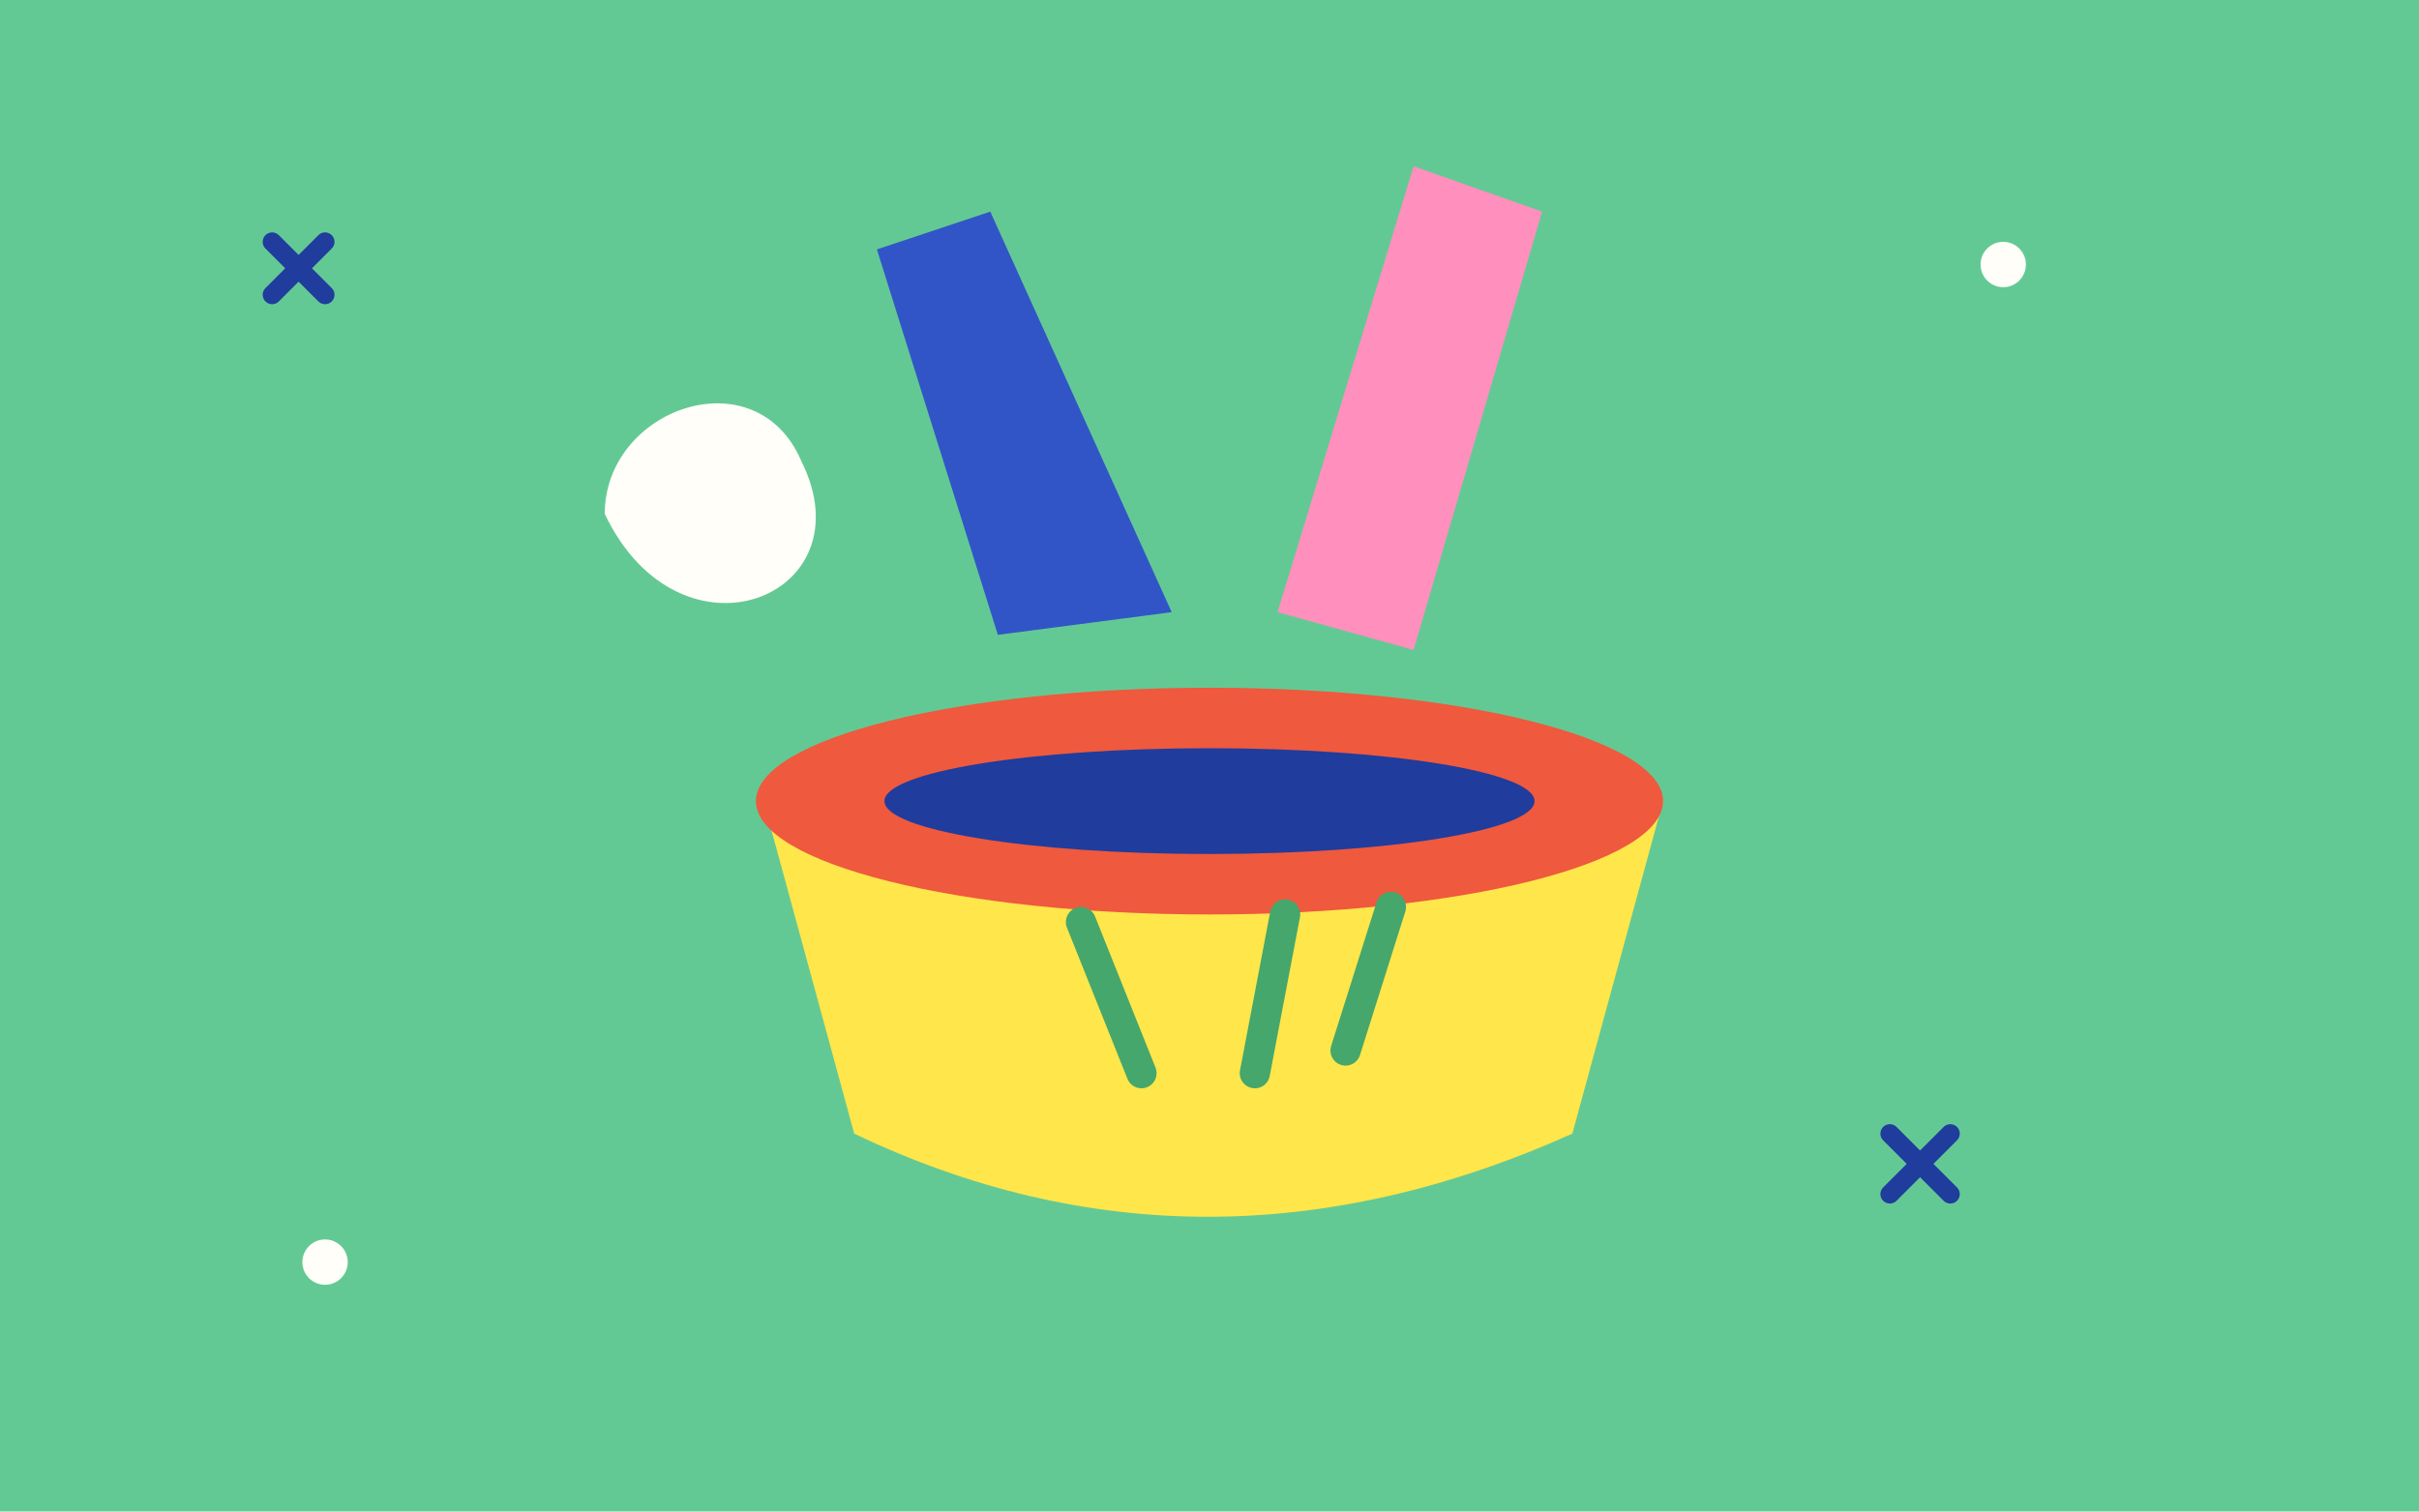
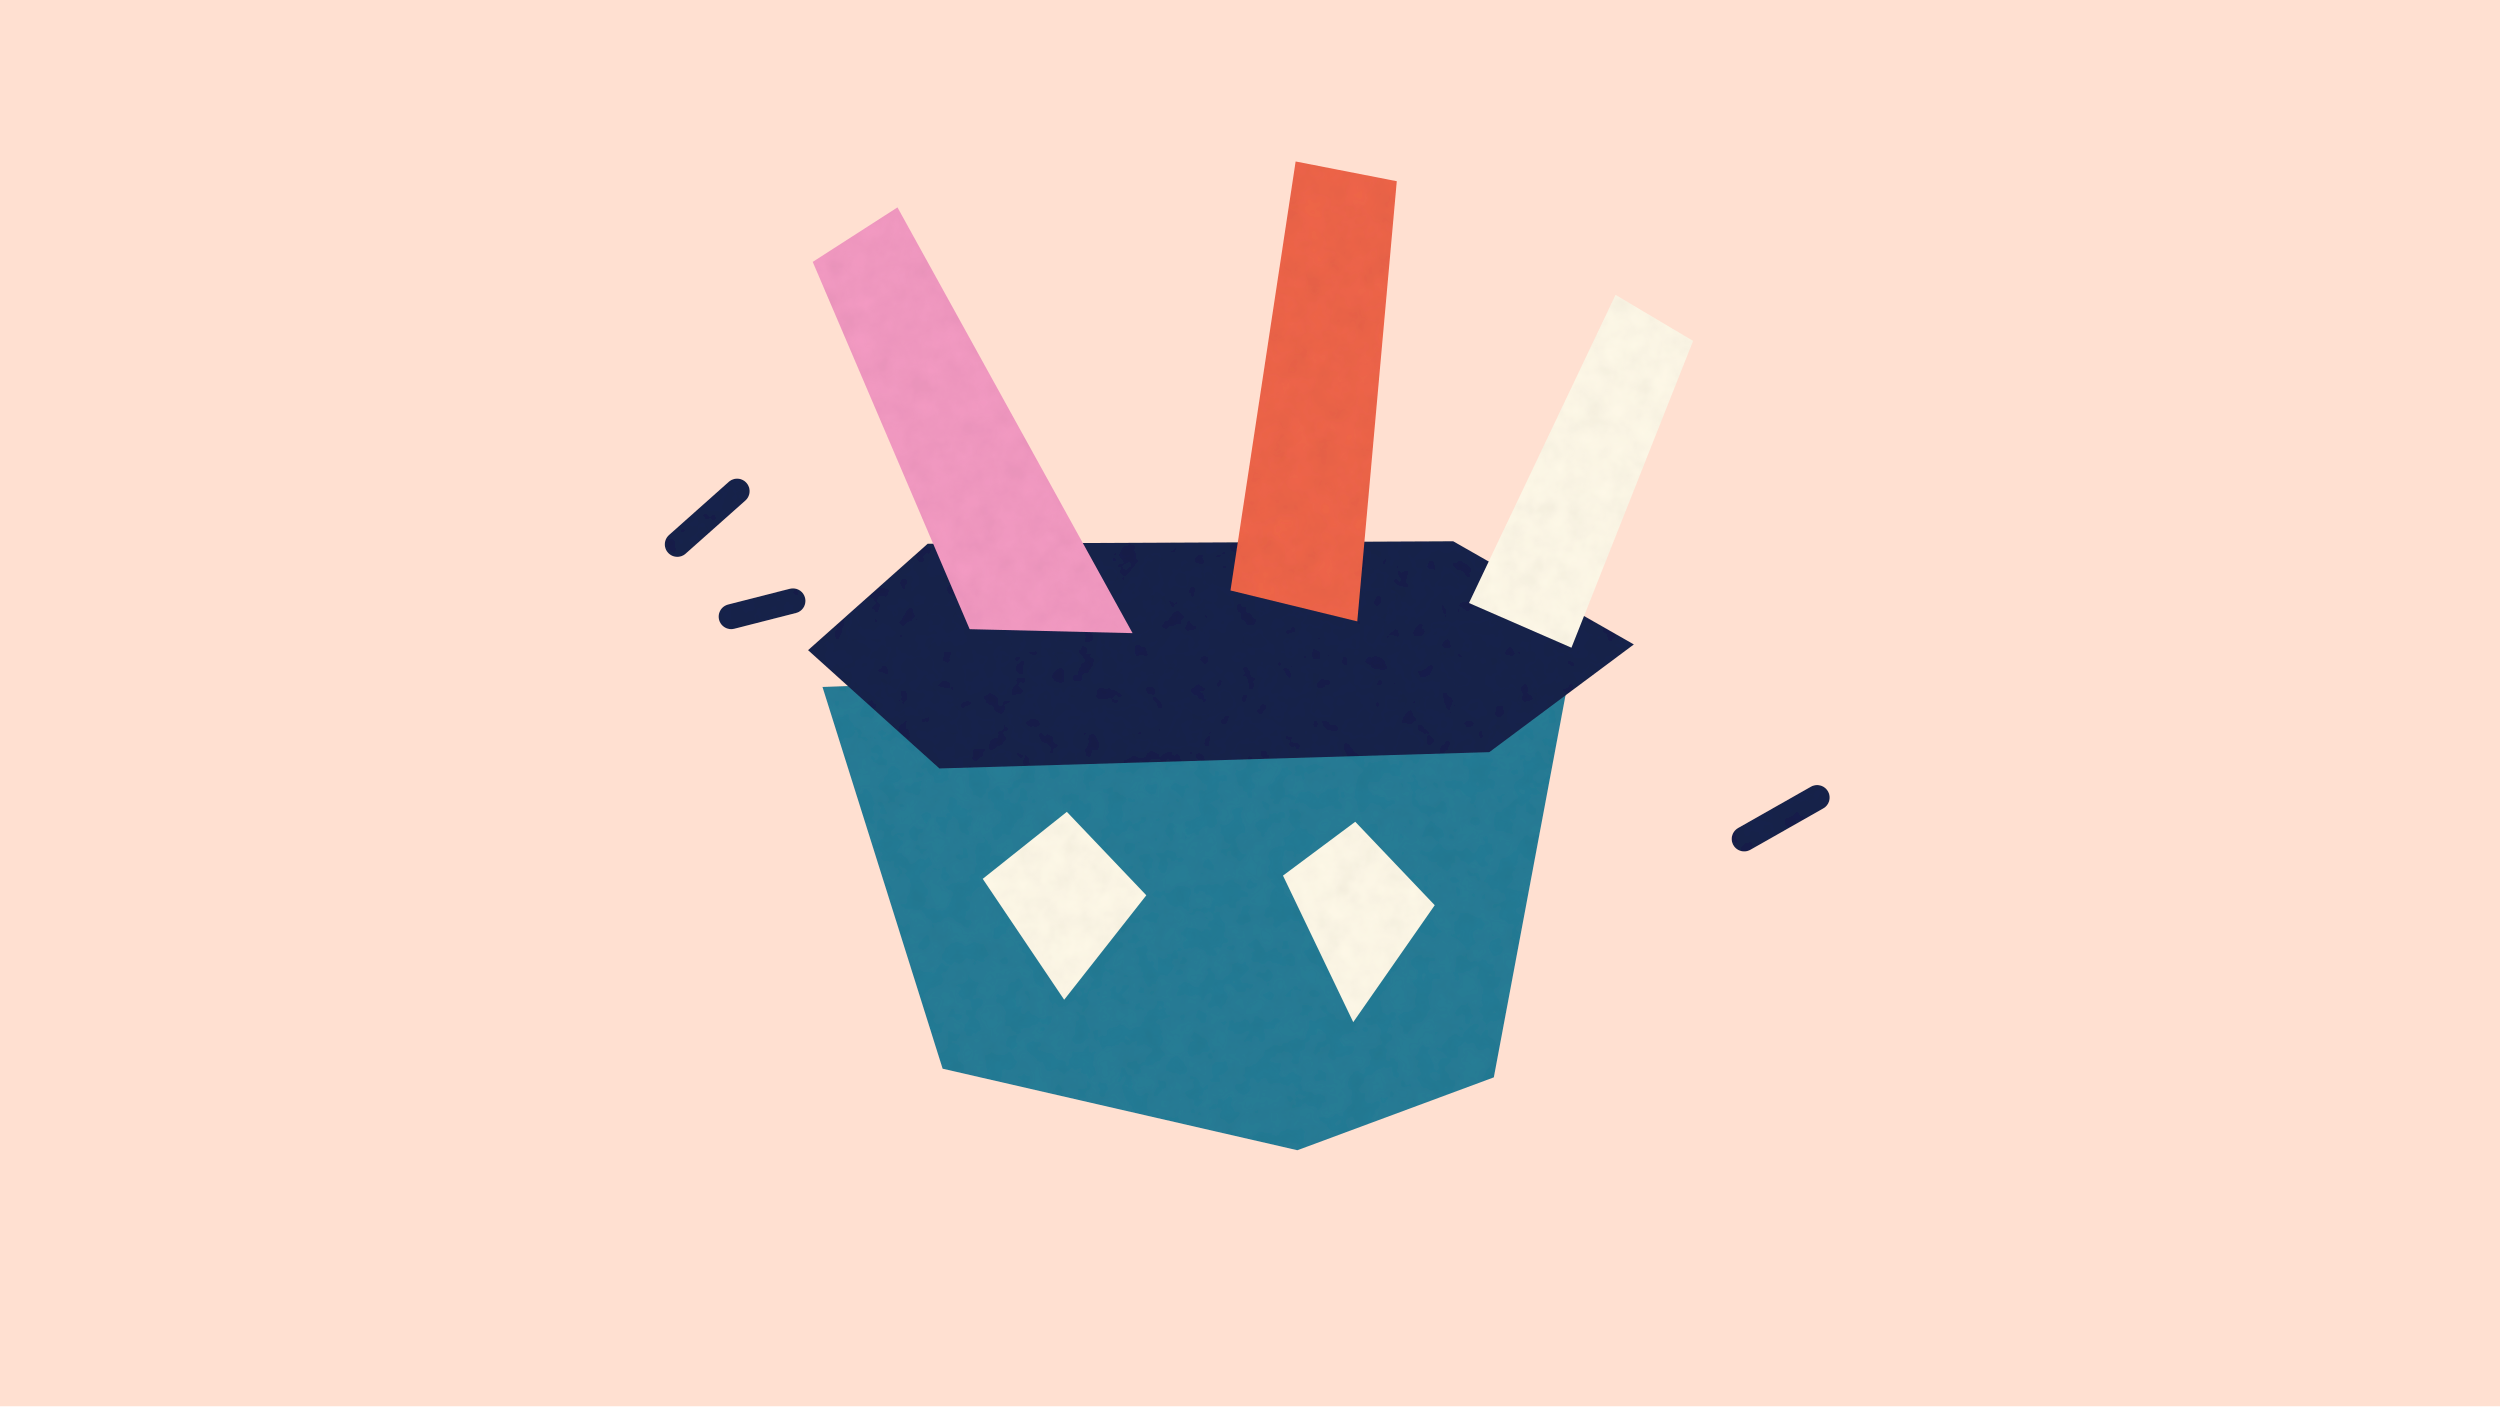
- <svg xmlns="http://www.w3.org/2000/svg" viewBox="0 0 320 200" fill="none">
-   <path fill="#63c994" d="M0 0h320v200H0z" />
-   <g transform="translate(20 0)">
-     <path d="M81 106h119l-12 44q-49 22-95 0Z" fill="#ffe64b" />
-     <ellipse cx="140" cy="106" rx="60" ry="15" fill="#ef593d" />
-     <ellipse cx="140" cy="106" rx="43" ry="7" fill="#203c9d" />
-     <path d="m112 84-16-51 15-5 24 53" fill="#3155c7" />
-     <path d="m149 81 18-59 17 6-17 58" fill="#ff8fbd" />
-     <path d="m123 122 8 20m19-21-4 21m18-22-6 19" stroke="#45a76b" stroke-width="4" stroke-linecap="round" />
-     <path d="M60 68c0-14 20-21 26-7 9 18-16 28-26 7" fill="#fffef8" />
-   </g>
-   <g stroke="#203c9d" stroke-width="2.5" stroke-linecap="round">
-     <path d="m36 39 7-7m-7 0 7 7m207 119 8-8m-8 0 8 8" />
-   </g>
-   <g fill="#fffef8">
-     <circle cx="265" cy="35" r="3" />
-     <circle cx="43" cy="167" r="3" />
+ <svg xmlns="http://www.w3.org/2000/svg" viewBox="0 0 320 180" fill="none">
+   <defs>
+     <filter id="paper" x="-10%" y="-10%" width="120%" height="120%">
+       <feTurbulence type="fractalNoise" baseFrequency=".55" numOctaves="3" stitchTiles="stitch" result="noise" />
+       <feColorMatrix in="noise" type="saturate" values="0" />
+       <feComponentTransfer>
+         <feFuncA type="linear" slope=".18" />
+       </feComponentTransfer>
+       <feComposite in2="SourceGraphic" operator="in" result="texture" />
+       <feBlend in="SourceGraphic" in2="texture" mode="multiply" />
+     </filter>
+   </defs>
+   <path fill="#ffe0d1" d="M0 0h320v180H0z" />
+   <g transform="translate(62 5) scale(1.6) rotate(-3 62 50)" filter="url(#paper)">
+     <path d="m27 50 60 1-8 33-16 5-28-8Z" fill="#277d96" />
+     <path d="m26 47 10-8 42 2 14 9-12 8-44-1Z" fill="#18234b" />
+     <path d="m39 46-11-30 7-4 17 35Z" fill="#f39ac2" />
+     <path d="m60 44 7-34 8 2-5 35Z" fill="#ef6549" />
+     <path d="m79 46 13-24 6 4-11 24Z" fill="#fff9e8" />
+     <path d="m39 66 7-5 6 7-7 8Zm24 1 6-4 6 7-7 9Z" fill="#fff9e8" />
+     <path d="m16 38 5-4m-1 10 5-1m75 23 6-3" stroke="#18234b" stroke-width="2" stroke-linecap="round" />
  </g>
</svg>
